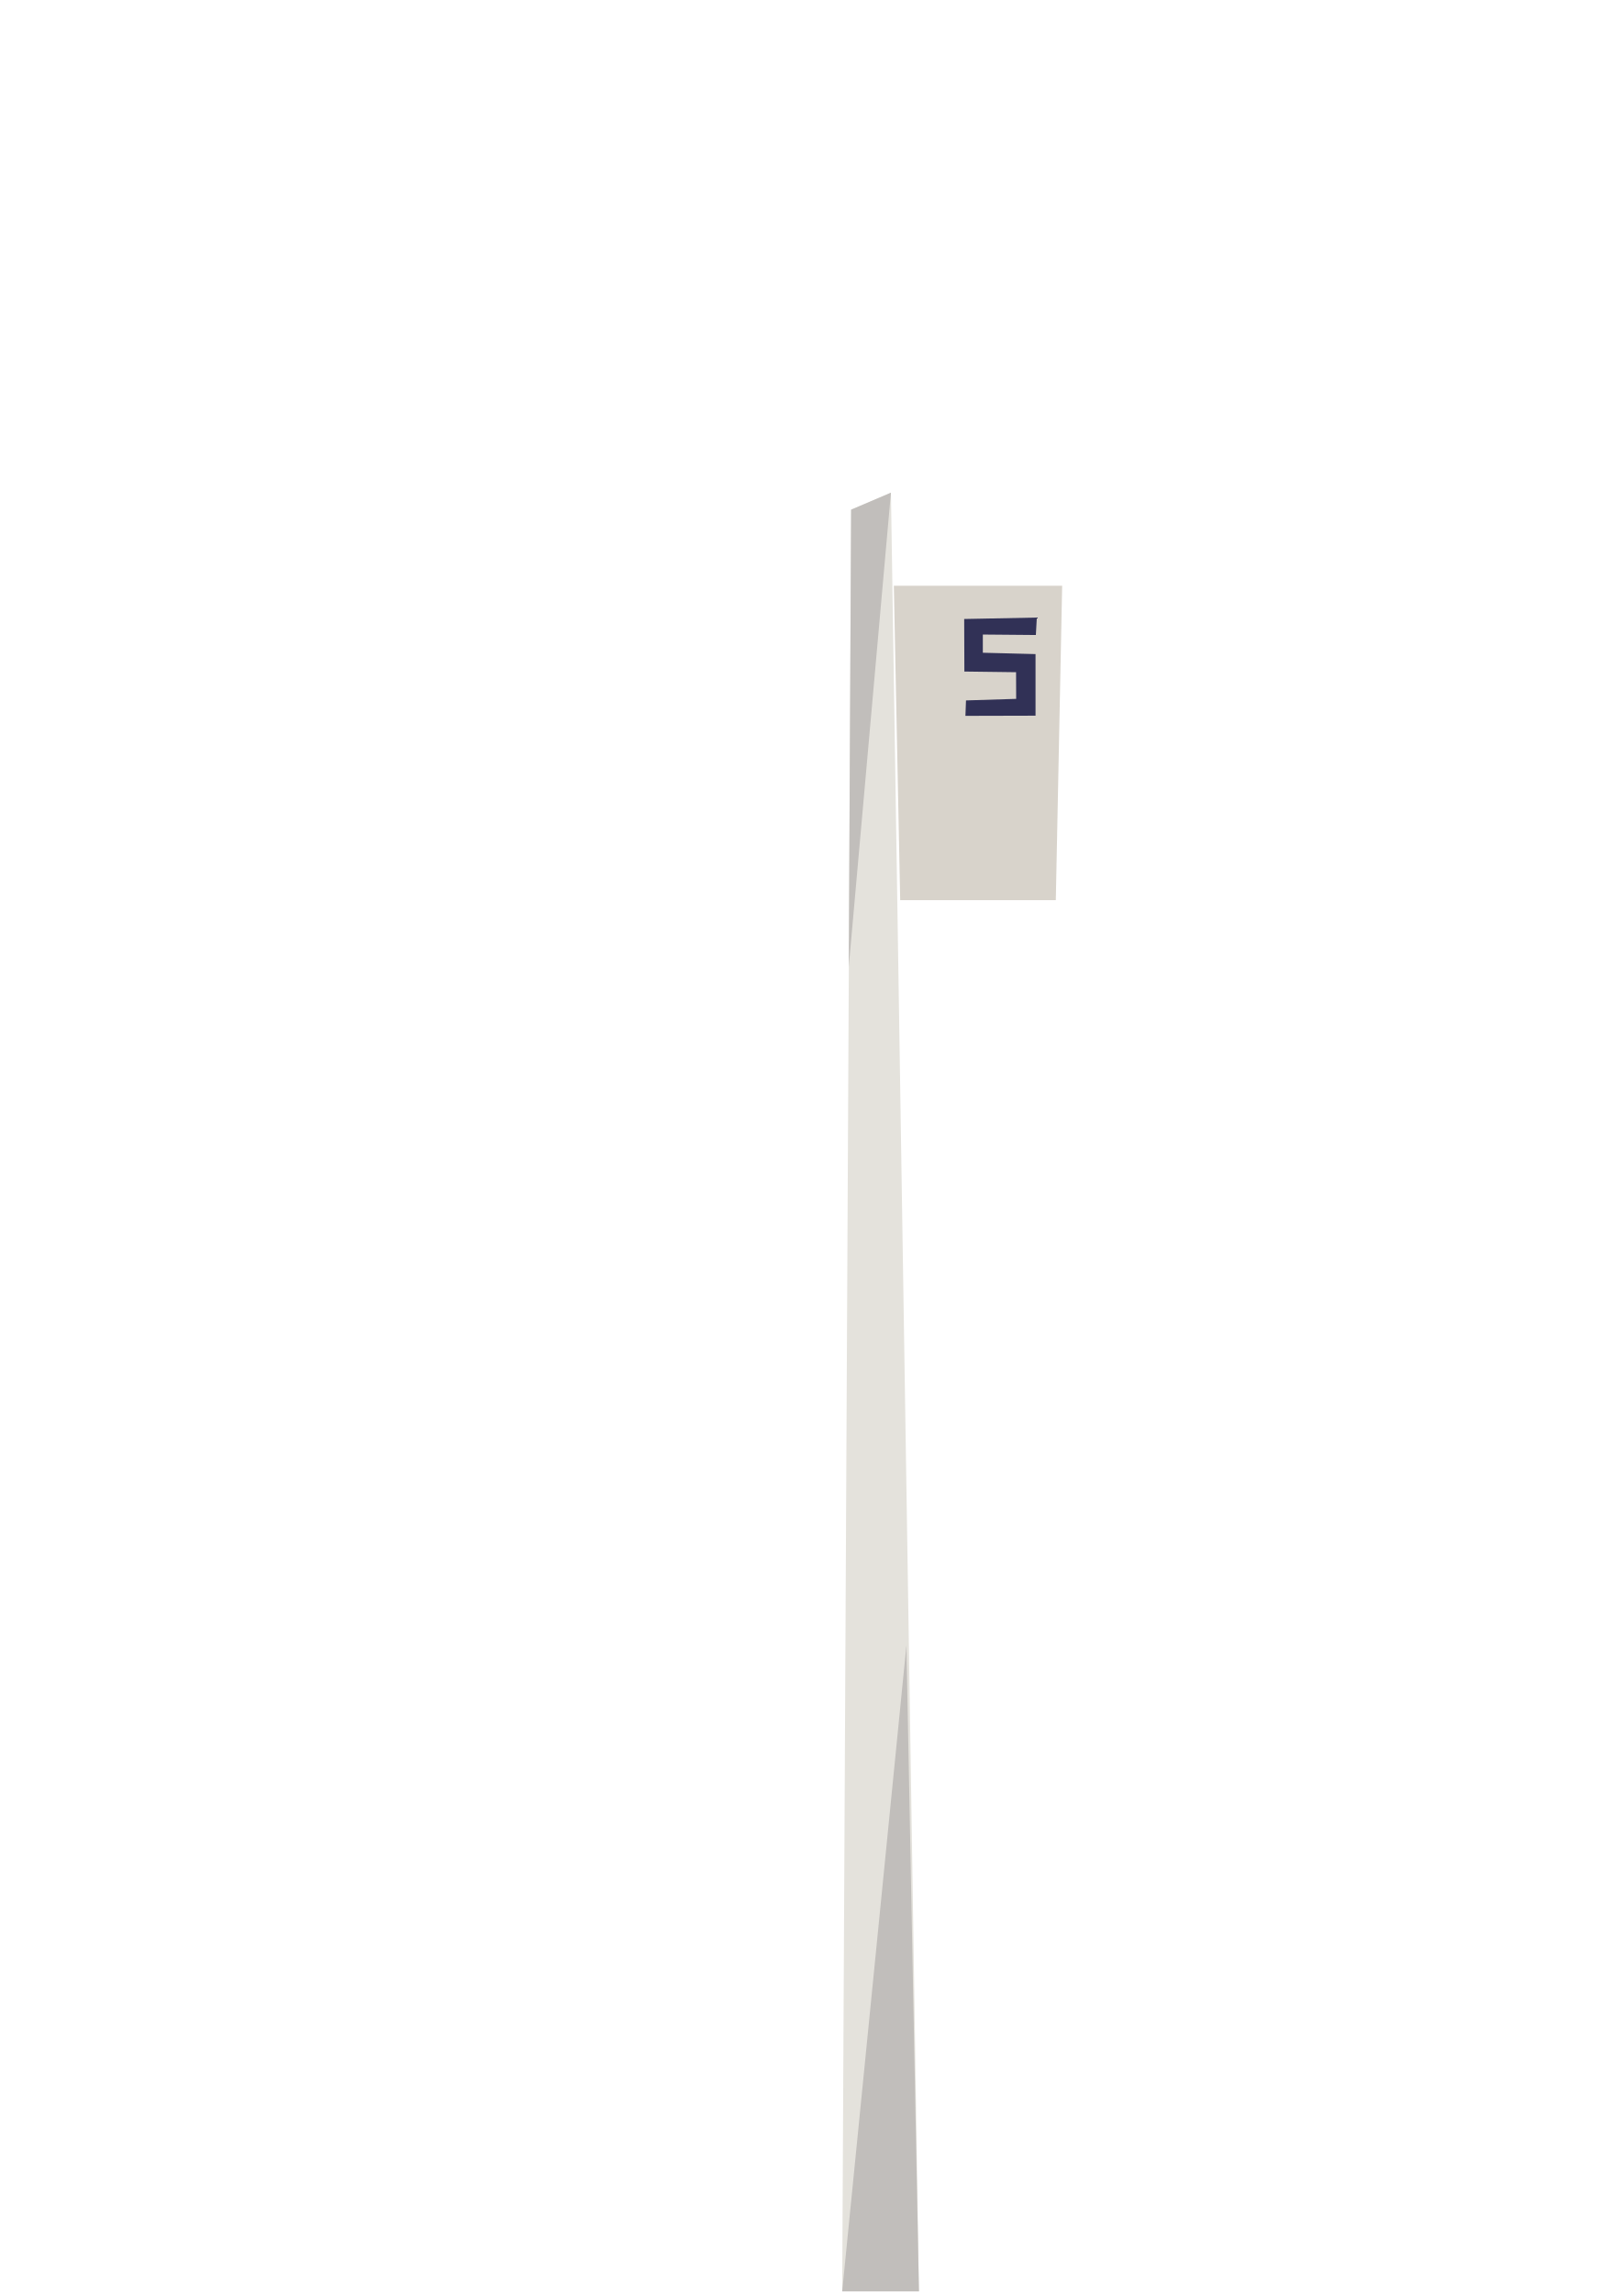
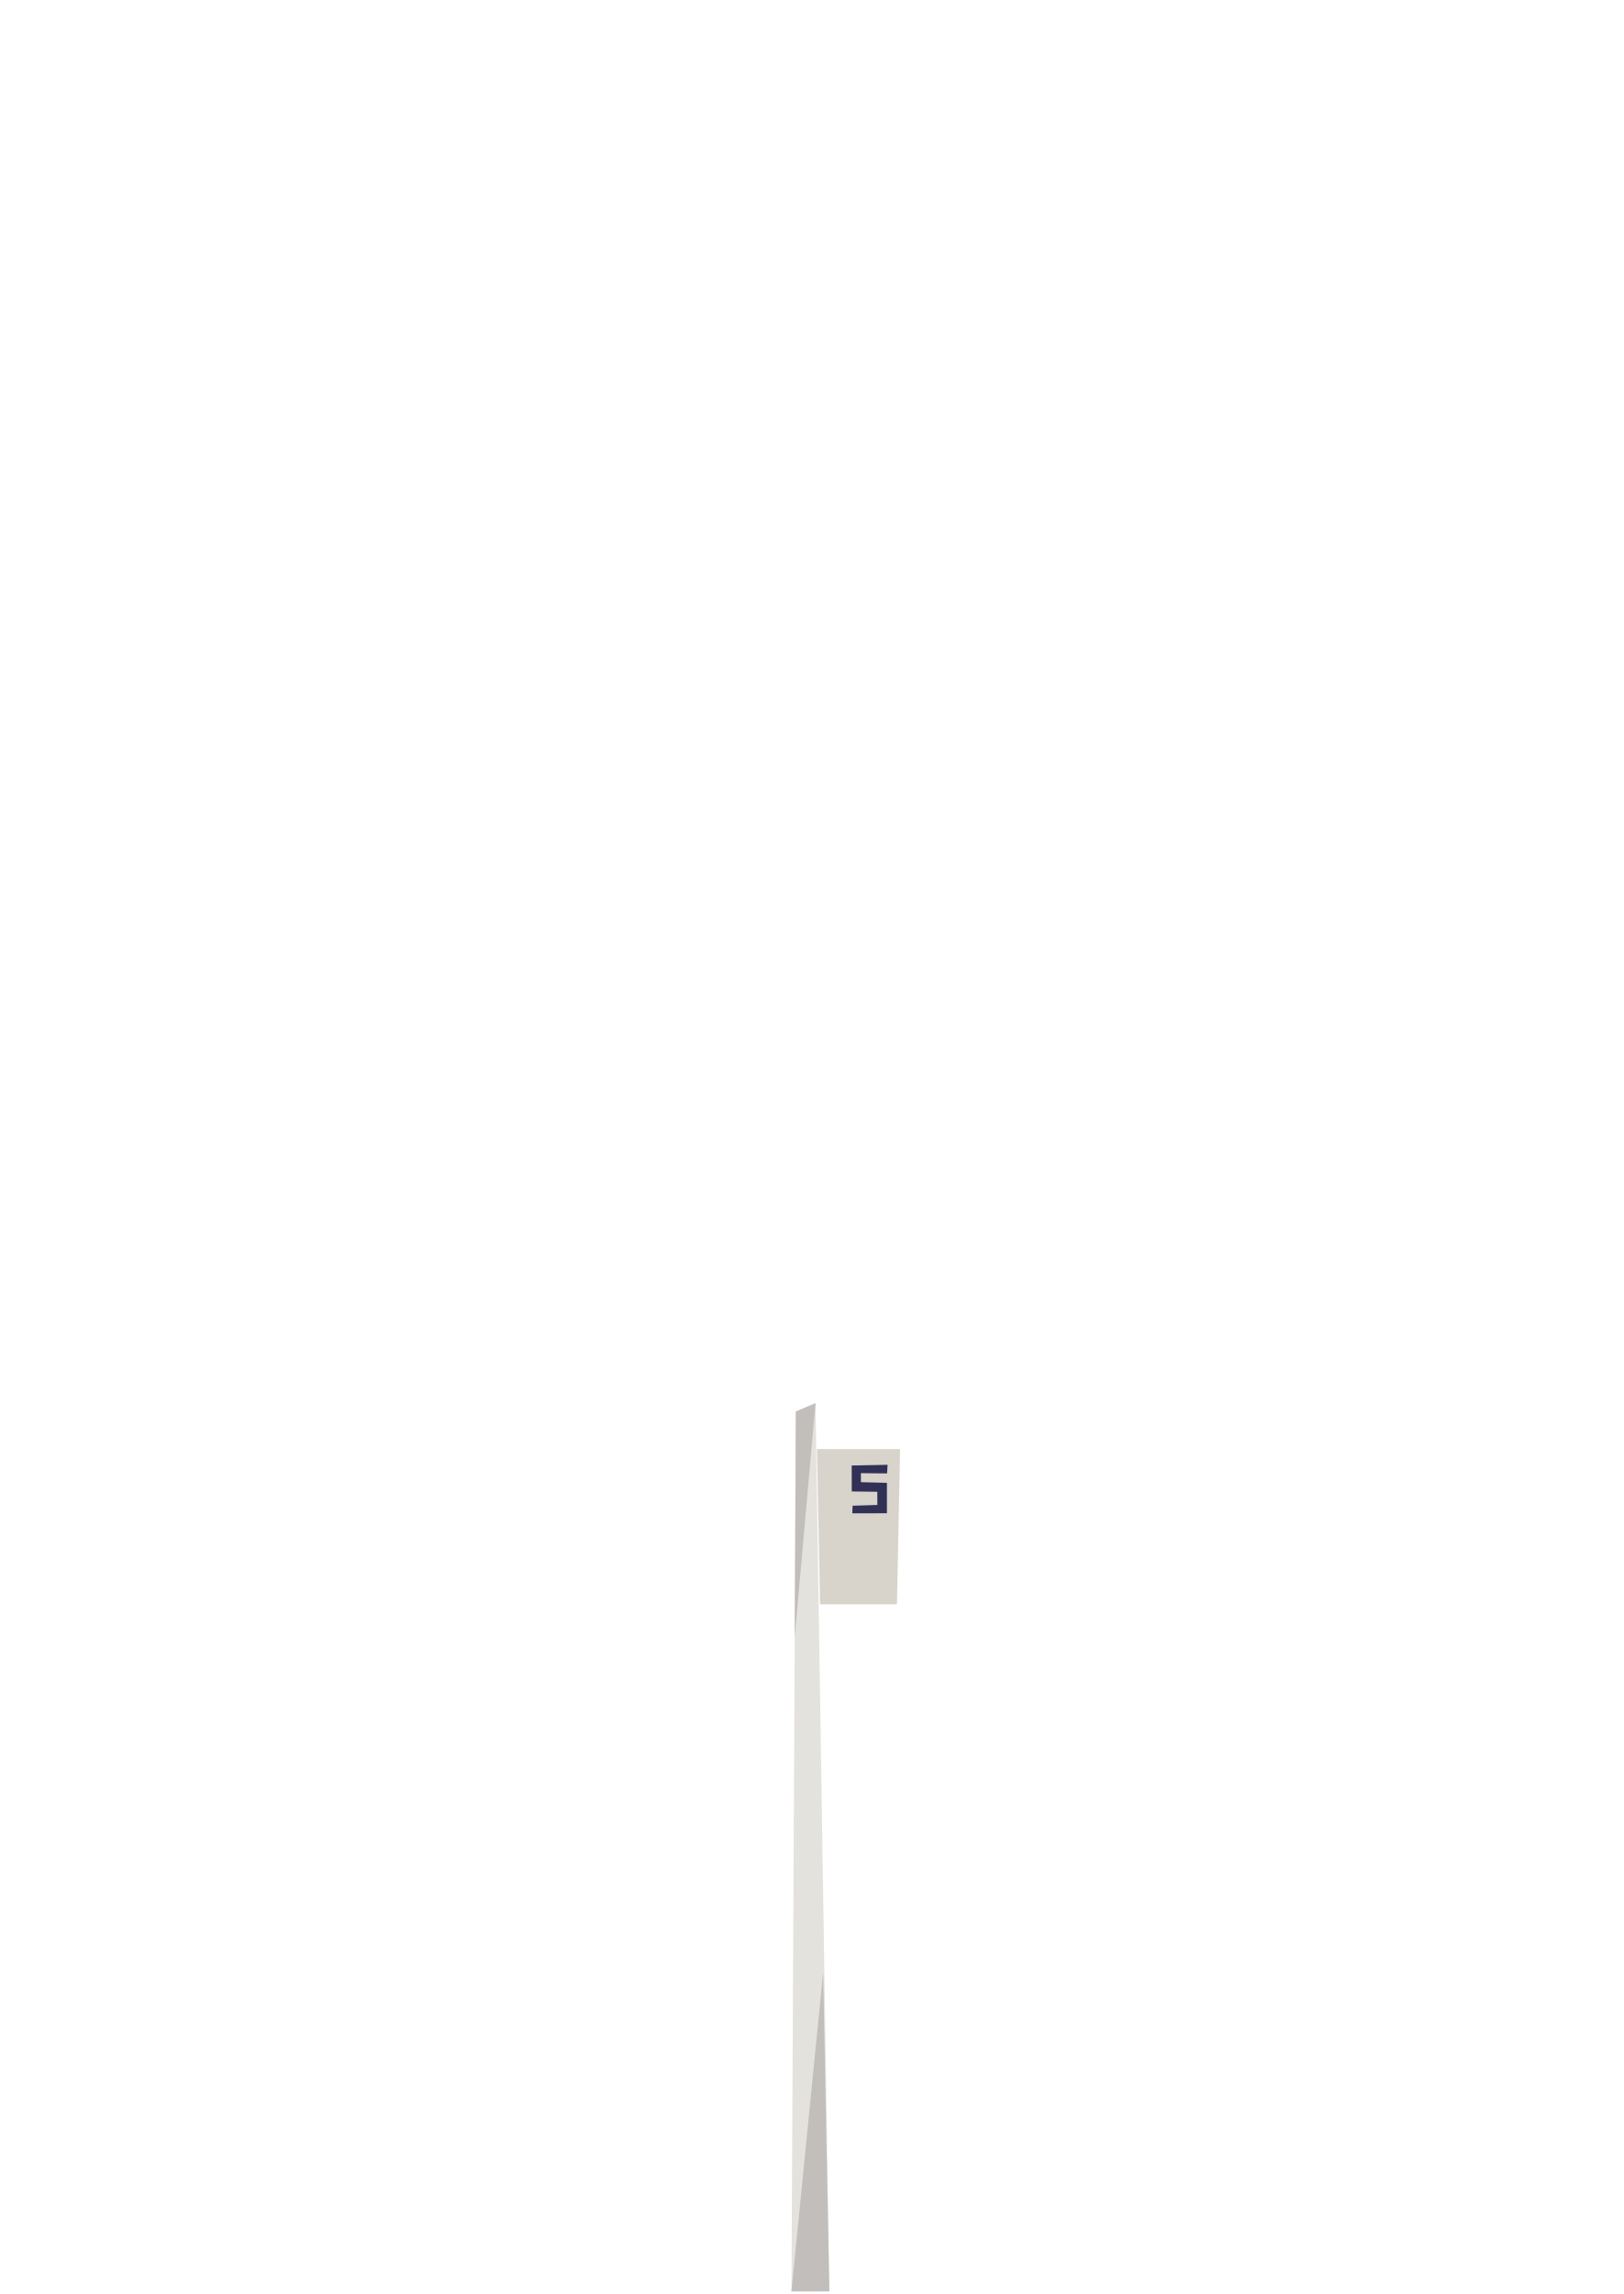
<svg xmlns="http://www.w3.org/2000/svg" width="100%" height="100%" viewBox="0 0 596 842" version="1.1" xml:space="preserve" style="fill-rule:evenodd;clip-rule:evenodd;stroke-linejoin:round;stroke-miterlimit:2;">
-   <g id="station-sign-right" transform="matrix(1.16583,0,0,1.16583,284.973,141.535)">
+   <g id="station-sign-right" transform="matrix(0.57572,0,0,0.57572,278.584,495.603)">
    <path d="M20.74,600L44.903,600L36.088,33.71L23.549,39.049L20.74,600Z" style="fill:rgb(228,226,220);fill-rule:nonzero;" />
    <path d="M44.905,600L20.738,600L40.963,396.603L44.905,600Z" style="fill:rgb(193,190,187);fill-rule:nonzero;" />
    <path d="M22.805,183.035L36.085,33.71L23.548,39.067L22.805,183.035Z" style="fill:rgb(193,190,187);fill-rule:nonzero;" />
    <path d="M39,162L88,162L90,63L37,63L39,162Z" style="fill:rgb(216,211,203);fill-rule:nonzero;" />
    <path d="M65.021,84.102L65.021,78.371L81.718,78.518L82.021,73.028L59.152,73.477L59.209,90.02L75.486,90.231L75.515,98.625L59.722,99.118L59.54,103.973L81.617,103.918L81.614,84.528" style="fill:rgb(49,49,86);fill-rule:nonzero;" />
  </g>
</svg>
